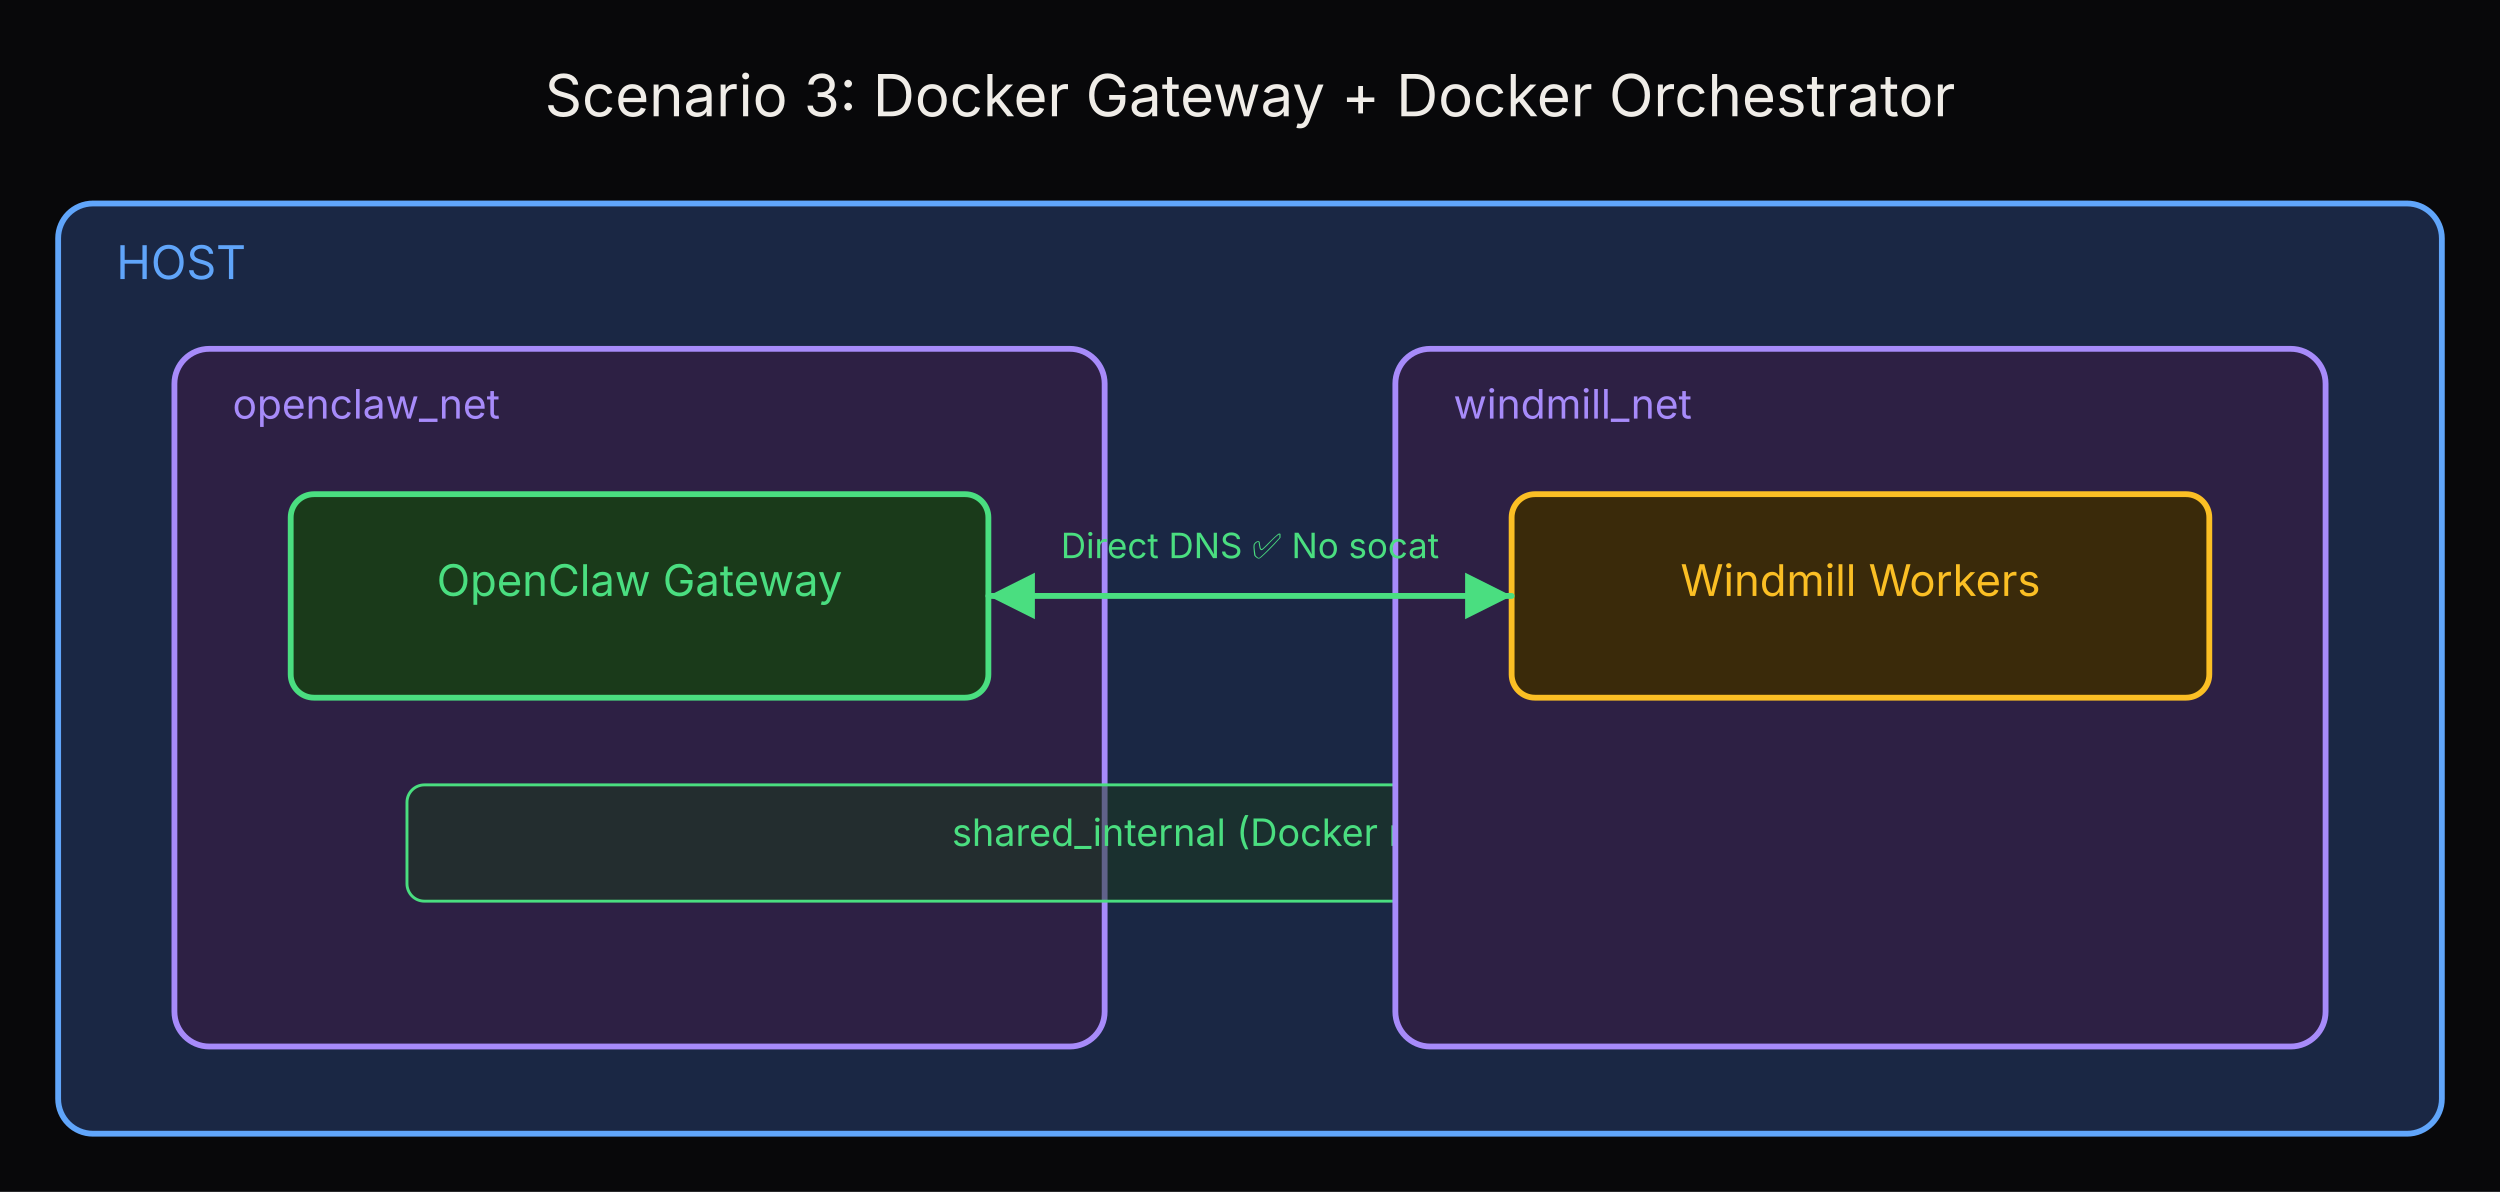
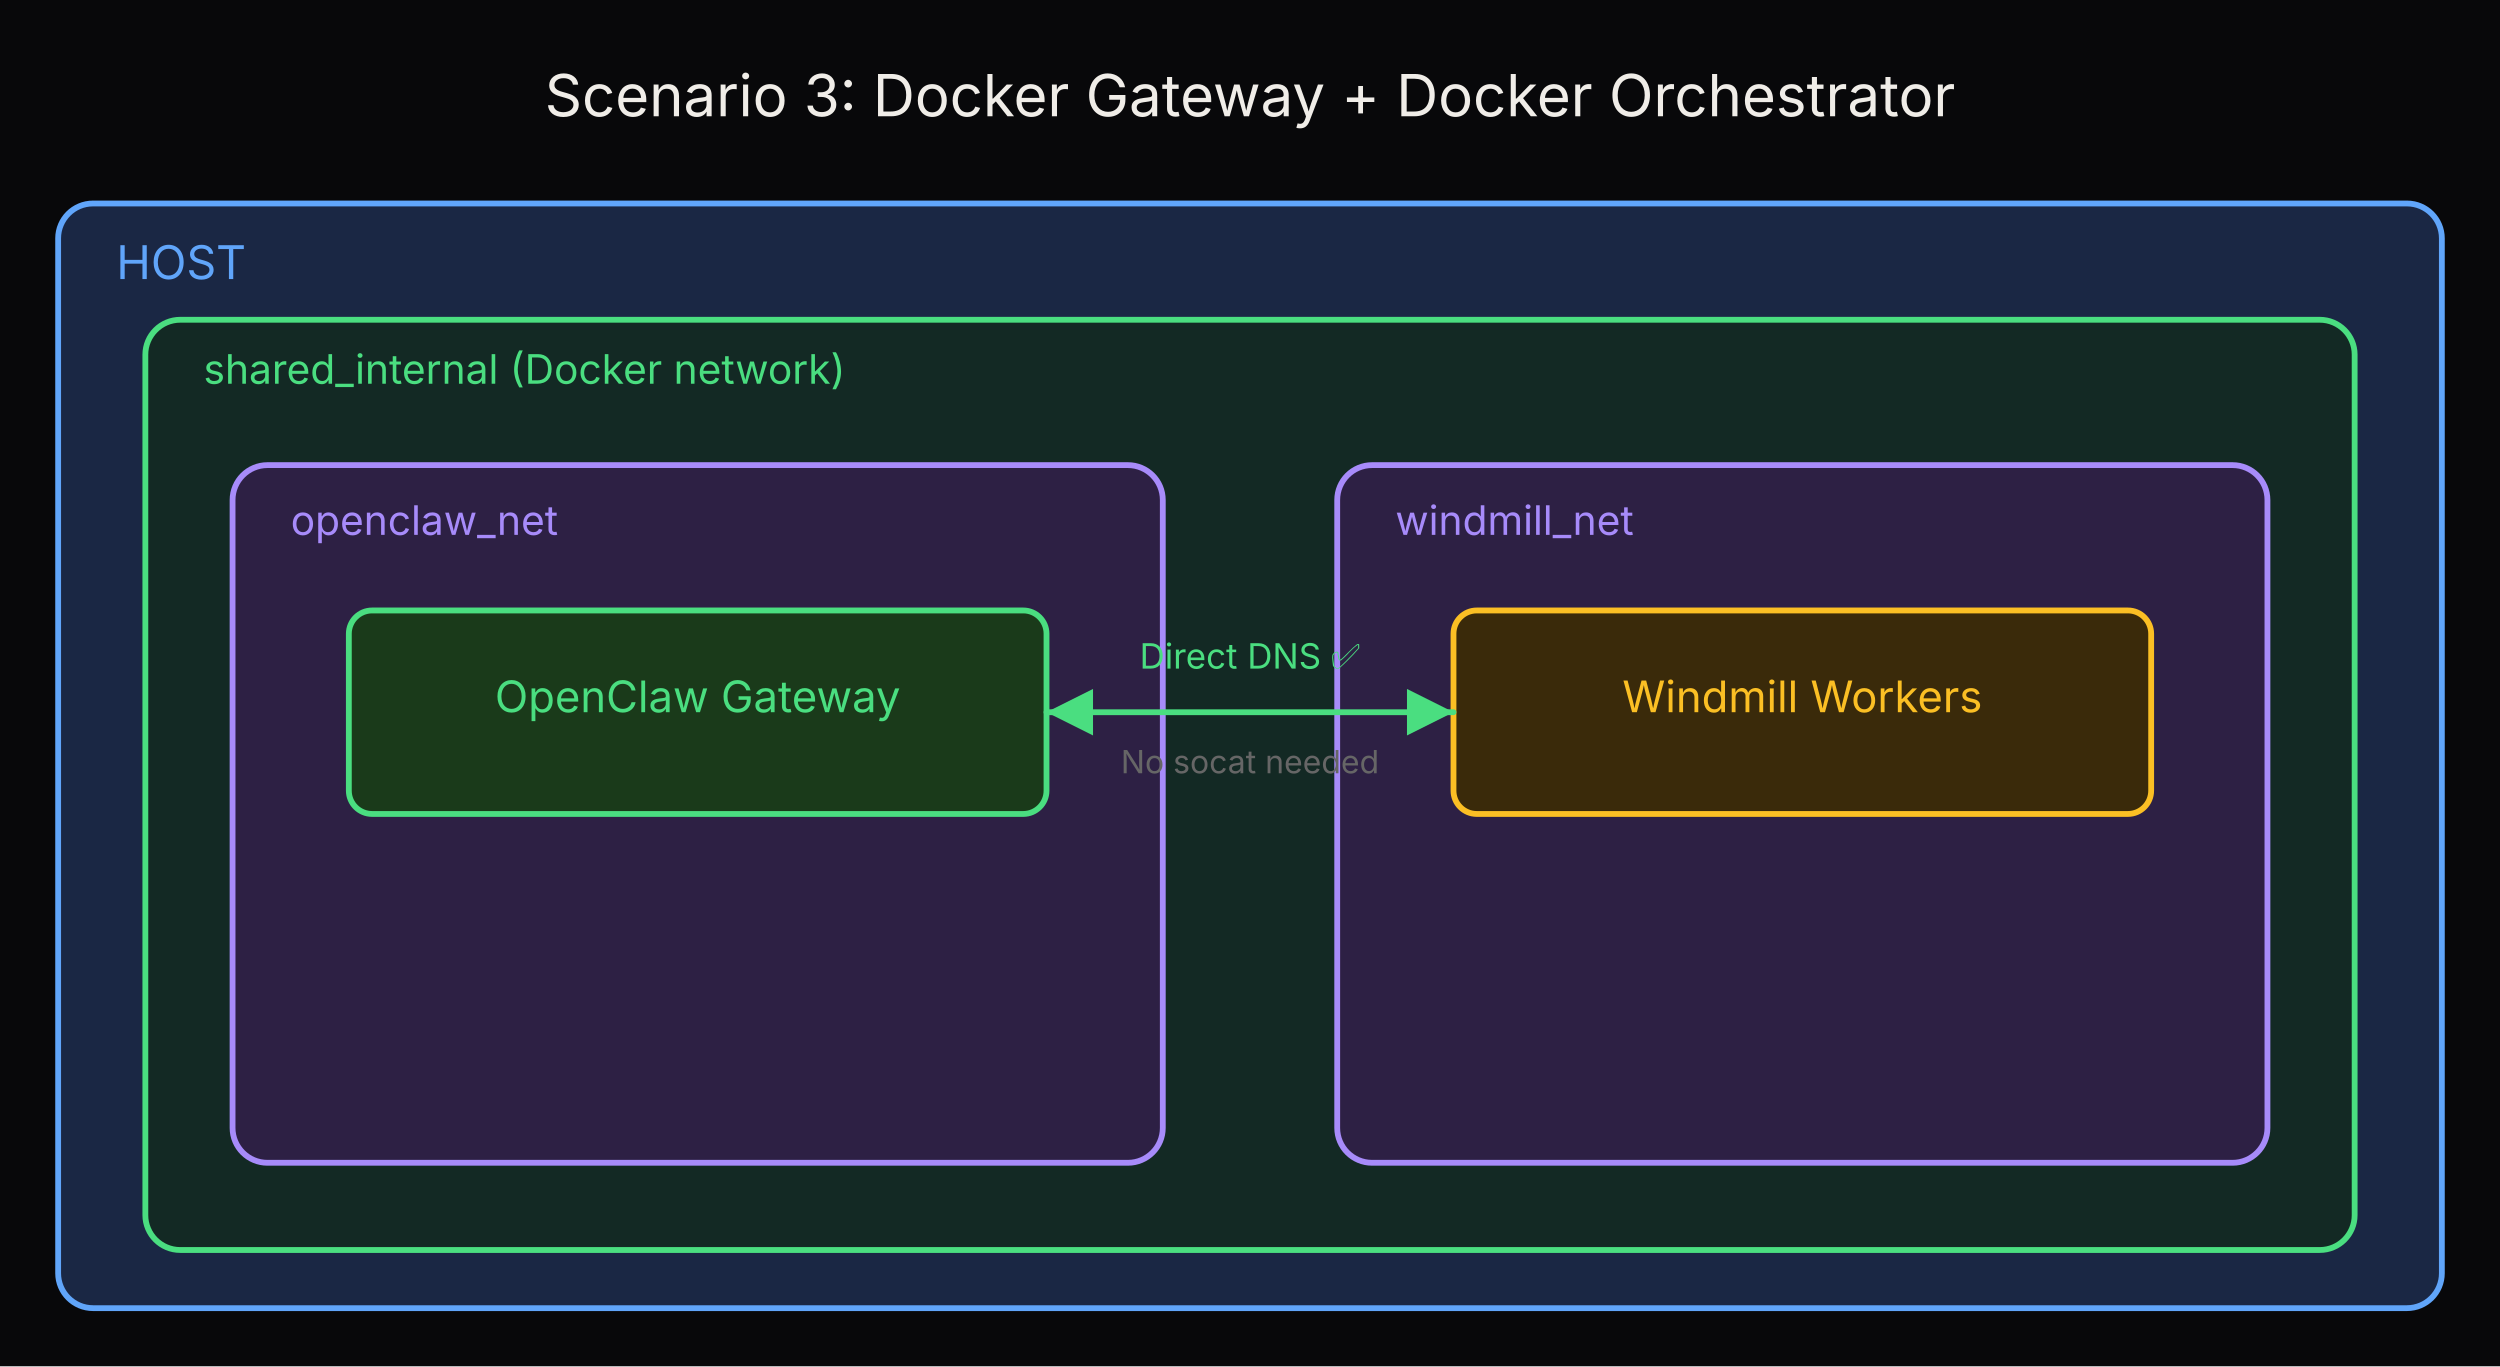
- <svg xmlns="http://www.w3.org/2000/svg" viewBox="0 0 860 410" width="860" height="410">
+ <svg xmlns="http://www.w3.org/2000/svg" viewBox="0 0 860 470" width="860" height="470">
  <defs>
    <marker id="ah-4ade80" viewBox="0 0 10 10" refX="10" refY="5" markerWidth="8" markerHeight="8" orient="auto-start-reverse">
      <path d="M0,0 L10,5 L0,10 Z" fill="#4ade80" />
    </marker>
  </defs>
-   <rect x="0" y="0" width="860" height="410" fill="#08080a" />
+   <rect x="0" y="0" width="860" height="470" fill="#08080a" />
  <text x="430" y="40" font-family="&quot;Inter&quot;, &quot;Segoe UI&quot;, system-ui, -apple-system, sans-serif" font-size="20" fill="#f0ede8" text-anchor="middle">Scenario 3: Docker Gateway + Docker Orchestrator</text>
-   <rect x="20" y="70" width="820" height="320" rx="12" fill="#1a2744" stroke="#60a5fa" stroke-width="2" />
+   <rect x="20" y="70" width="820" height="380" rx="12" fill="#1a2744" stroke="#60a5fa" stroke-width="2" />
  <text x="40" y="96" font-family="&quot;Inter&quot;, &quot;Segoe UI&quot;, system-ui, -apple-system, sans-serif" font-size="16" fill="#60a5fa" text-anchor="start">HOST</text>
-   <rect x="60" y="120" width="320" height="240" rx="12" fill="#2d2044" stroke="#a78bfa" stroke-width="2" />
-   <text x="80" y="144" font-family="&quot;Inter&quot;, &quot;Segoe UI&quot;, system-ui, -apple-system, sans-serif" font-size="14" fill="#a78bfa" text-anchor="start">openclaw_net</text>
-   <rect x="100" y="170" width="240" height="70" rx="8" fill="#1a3a1a" stroke="#4ade80" stroke-width="2" />
-   <text x="220" y="205" font-family="&quot;Inter&quot;, &quot;Segoe UI&quot;, system-ui, -apple-system, sans-serif" font-size="15" fill="#4ade80" text-anchor="middle">OpenClaw Gateway</text>
-   <rect x="140" y="270" width="580" height="40" rx="6" fill="rgba(26,58,26,0.5)" stroke="#4ade80" stroke-width="1" />
-   <text x="430" y="291" font-family="&quot;Inter&quot;, &quot;Segoe UI&quot;, system-ui, -apple-system, sans-serif" font-size="13" fill="#4ade80" text-anchor="middle">shared_internal (Docker network)</text>
-   <rect x="480" y="120" width="320" height="240" rx="12" fill="#2d2044" stroke="#a78bfa" stroke-width="2" />
-   <text x="500" y="144" font-family="&quot;Inter&quot;, &quot;Segoe UI&quot;, system-ui, -apple-system, sans-serif" font-size="14" fill="#a78bfa" text-anchor="start">windmill_net</text>
-   <rect x="520" y="170" width="240" height="70" rx="8" fill="#3a2a0a" stroke="#fbbf24" stroke-width="2" />
-   <text x="640" y="205" font-family="&quot;Inter&quot;, &quot;Segoe UI&quot;, system-ui, -apple-system, sans-serif" font-size="15" fill="#fbbf24" text-anchor="middle">Windmill Workers</text>
-   <path d="M340 205 L520 205" fill="none" stroke="#4ade80" stroke-width="2" stroke-linejoin="round" stroke-linecap="round" marker-end="url(#ah-4ade80)" marker-start="url(#ah-4ade80)" />
-   <text x="430" y="192" font-family="&quot;Inter&quot;, &quot;Segoe UI&quot;, system-ui, -apple-system, sans-serif" font-size="12" fill="#4ade80" text-anchor="middle">Direct DNS ✅ No socat</text>
+   <rect x="50" y="110" width="760" height="320" rx="12" fill="rgba(15,42,15,0.6)" stroke="#4ade80" stroke-width="2" />
+   <text x="70" y="132" font-family="&quot;Inter&quot;, &quot;Segoe UI&quot;, system-ui, -apple-system, sans-serif" font-size="14" fill="#4ade80" text-anchor="start">shared_internal (Docker network)</text>
+   <rect x="80" y="160" width="320" height="240" rx="12" fill="#2d2044" stroke="#a78bfa" stroke-width="2" />
+   <text x="100" y="184" font-family="&quot;Inter&quot;, &quot;Segoe UI&quot;, system-ui, -apple-system, sans-serif" font-size="14" fill="#a78bfa" text-anchor="start">openclaw_net</text>
+   <rect x="120" y="210" width="240" height="70" rx="8" fill="#1a3a1a" stroke="#4ade80" stroke-width="2" />
+   <text x="240" y="245" font-family="&quot;Inter&quot;, &quot;Segoe UI&quot;, system-ui, -apple-system, sans-serif" font-size="15" fill="#4ade80" text-anchor="middle">OpenClaw Gateway</text>
+   <rect x="460" y="160" width="320" height="240" rx="12" fill="#2d2044" stroke="#a78bfa" stroke-width="2" />
+   <text x="480" y="184" font-family="&quot;Inter&quot;, &quot;Segoe UI&quot;, system-ui, -apple-system, sans-serif" font-size="14" fill="#a78bfa" text-anchor="start">windmill_net</text>
+   <rect x="500" y="210" width="240" height="70" rx="8" fill="#3a2a0a" stroke="#fbbf24" stroke-width="2" />
+   <text x="620" y="245" font-family="&quot;Inter&quot;, &quot;Segoe UI&quot;, system-ui, -apple-system, sans-serif" font-size="15" fill="#fbbf24" text-anchor="middle">Windmill Workers</text>
+   <path d="M360 245 L500 245" fill="none" stroke="#4ade80" stroke-width="2" stroke-linejoin="round" stroke-linecap="round" marker-end="url(#ah-4ade80)" marker-start="url(#ah-4ade80)" />
+   <text x="430" y="230" font-family="&quot;Inter&quot;, &quot;Segoe UI&quot;, system-ui, -apple-system, sans-serif" font-size="12" fill="#4ade80" text-anchor="middle">Direct DNS ✅</text>
+   <text x="430" y="266" font-family="&quot;Inter&quot;, &quot;Segoe UI&quot;, system-ui, -apple-system, sans-serif" font-size="11" fill="#666666" text-anchor="middle">No socat needed</text>
</svg>
